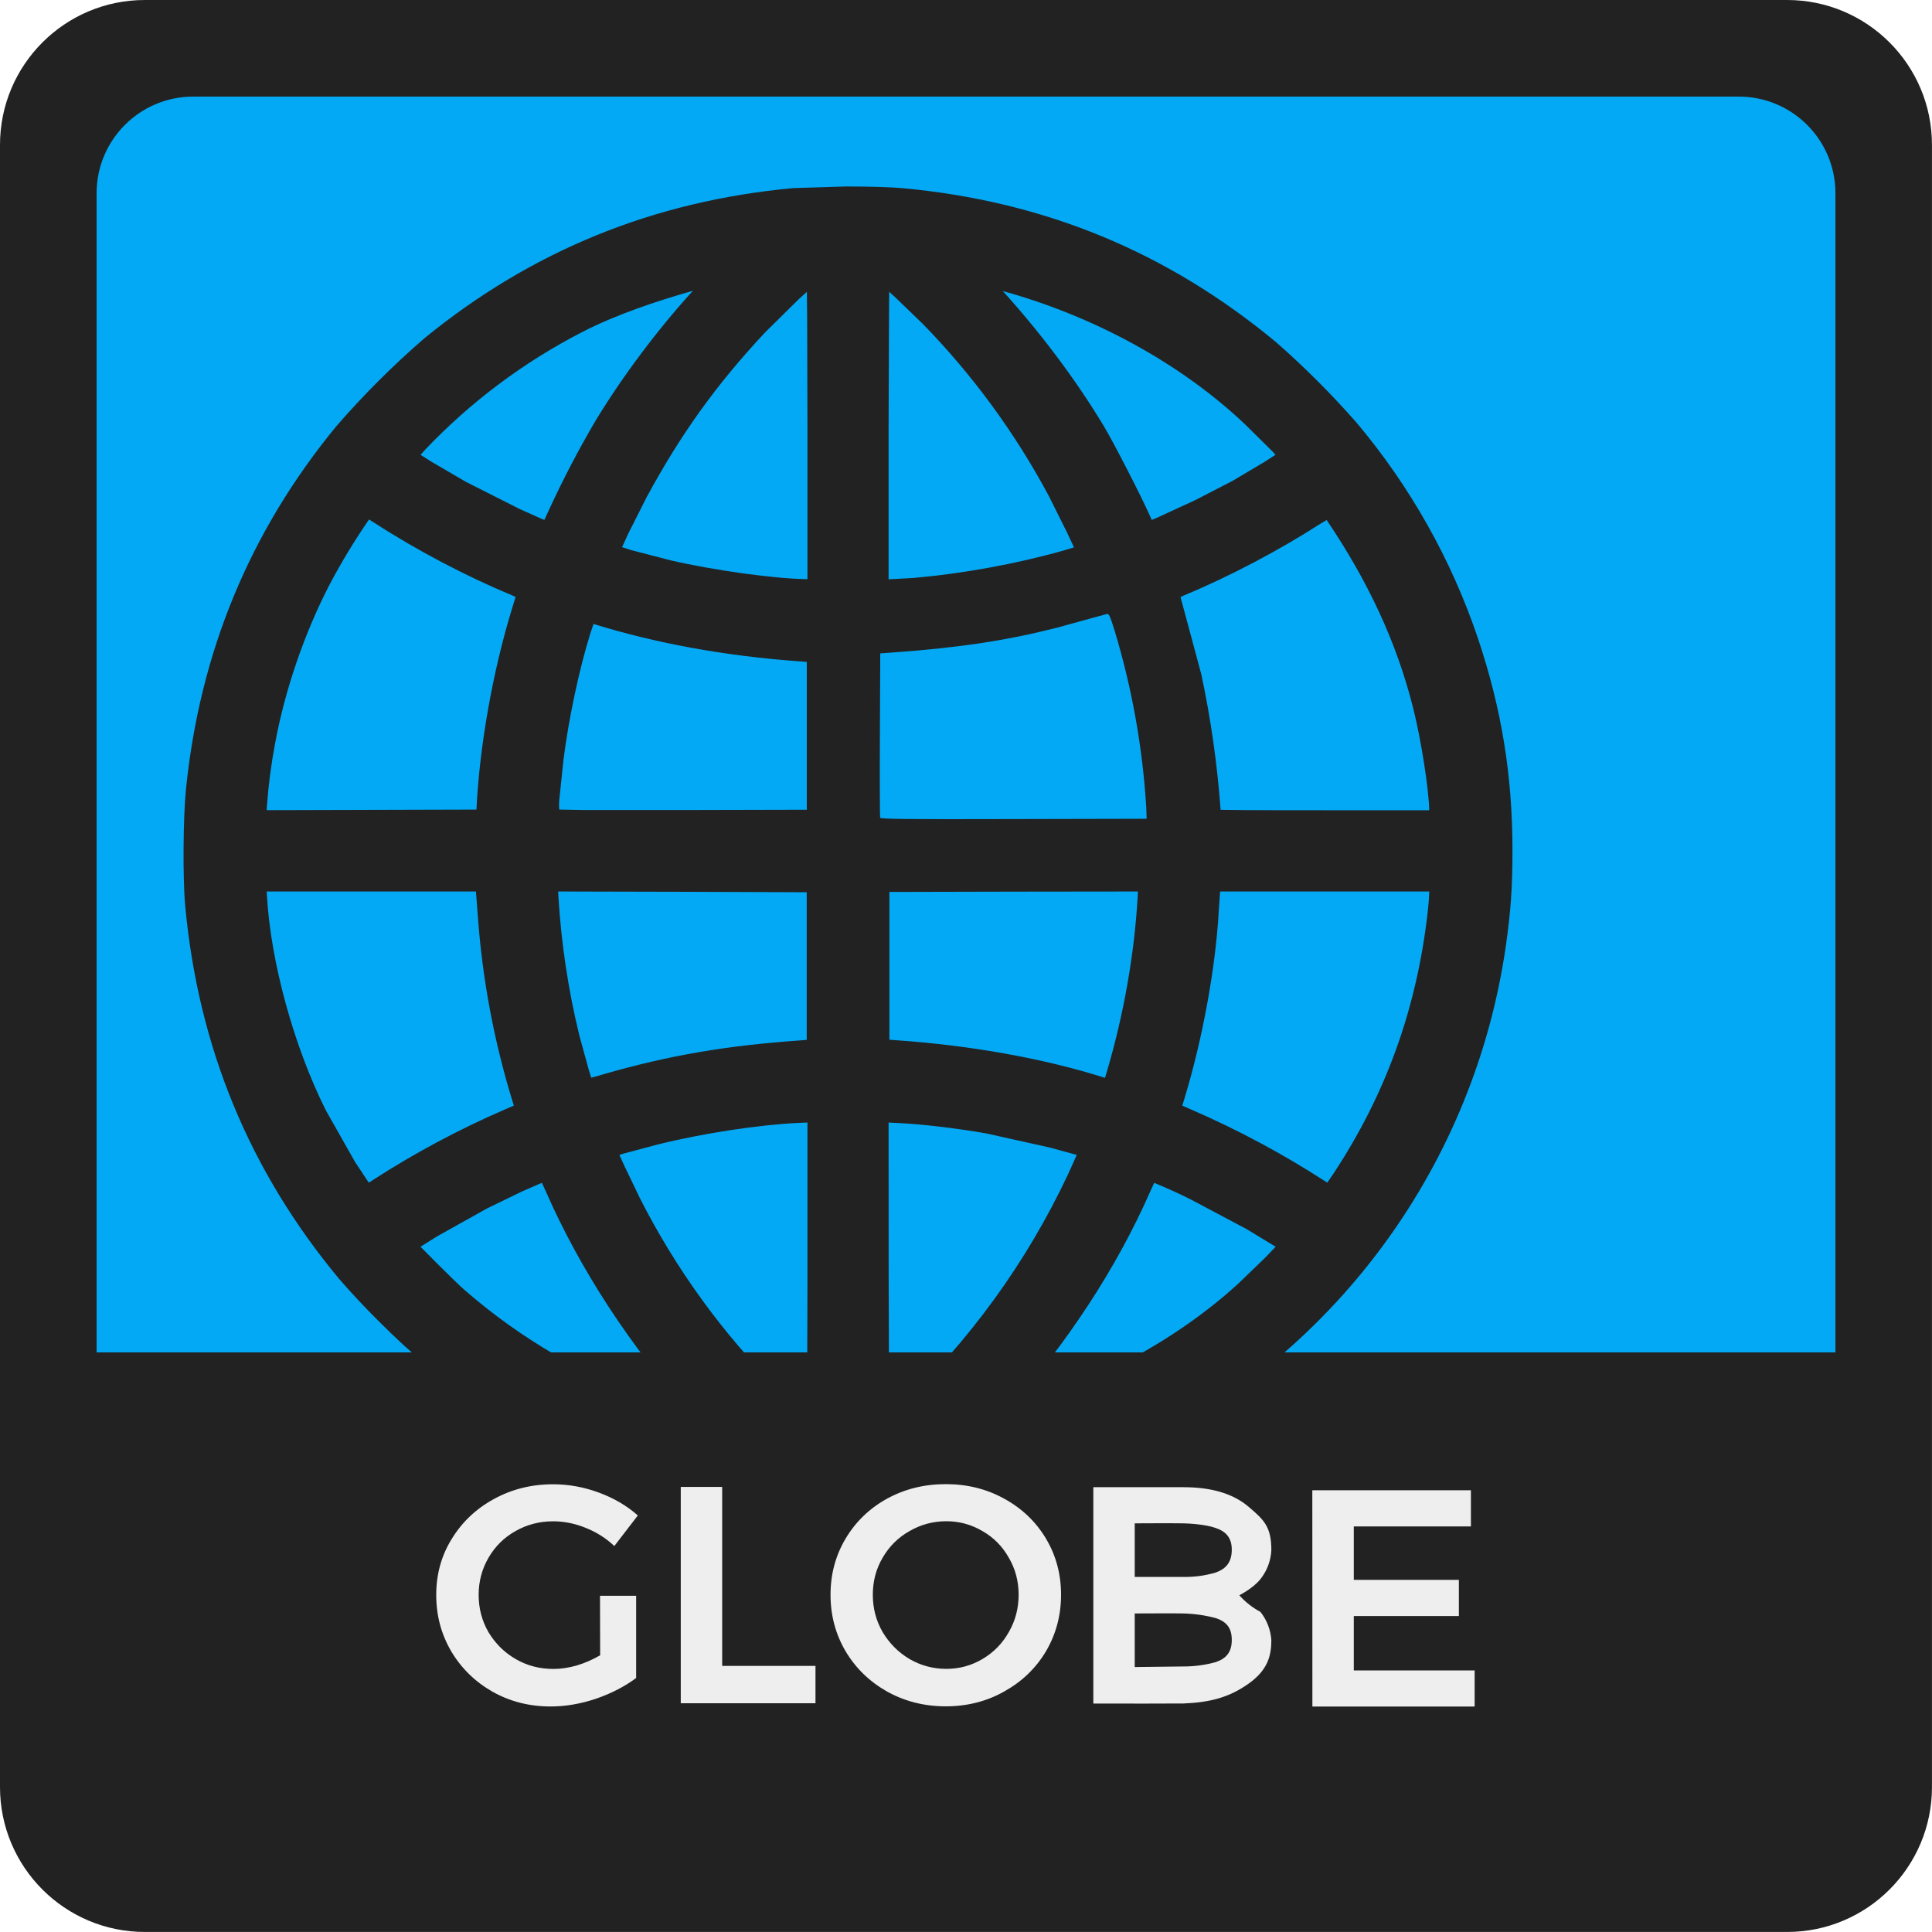
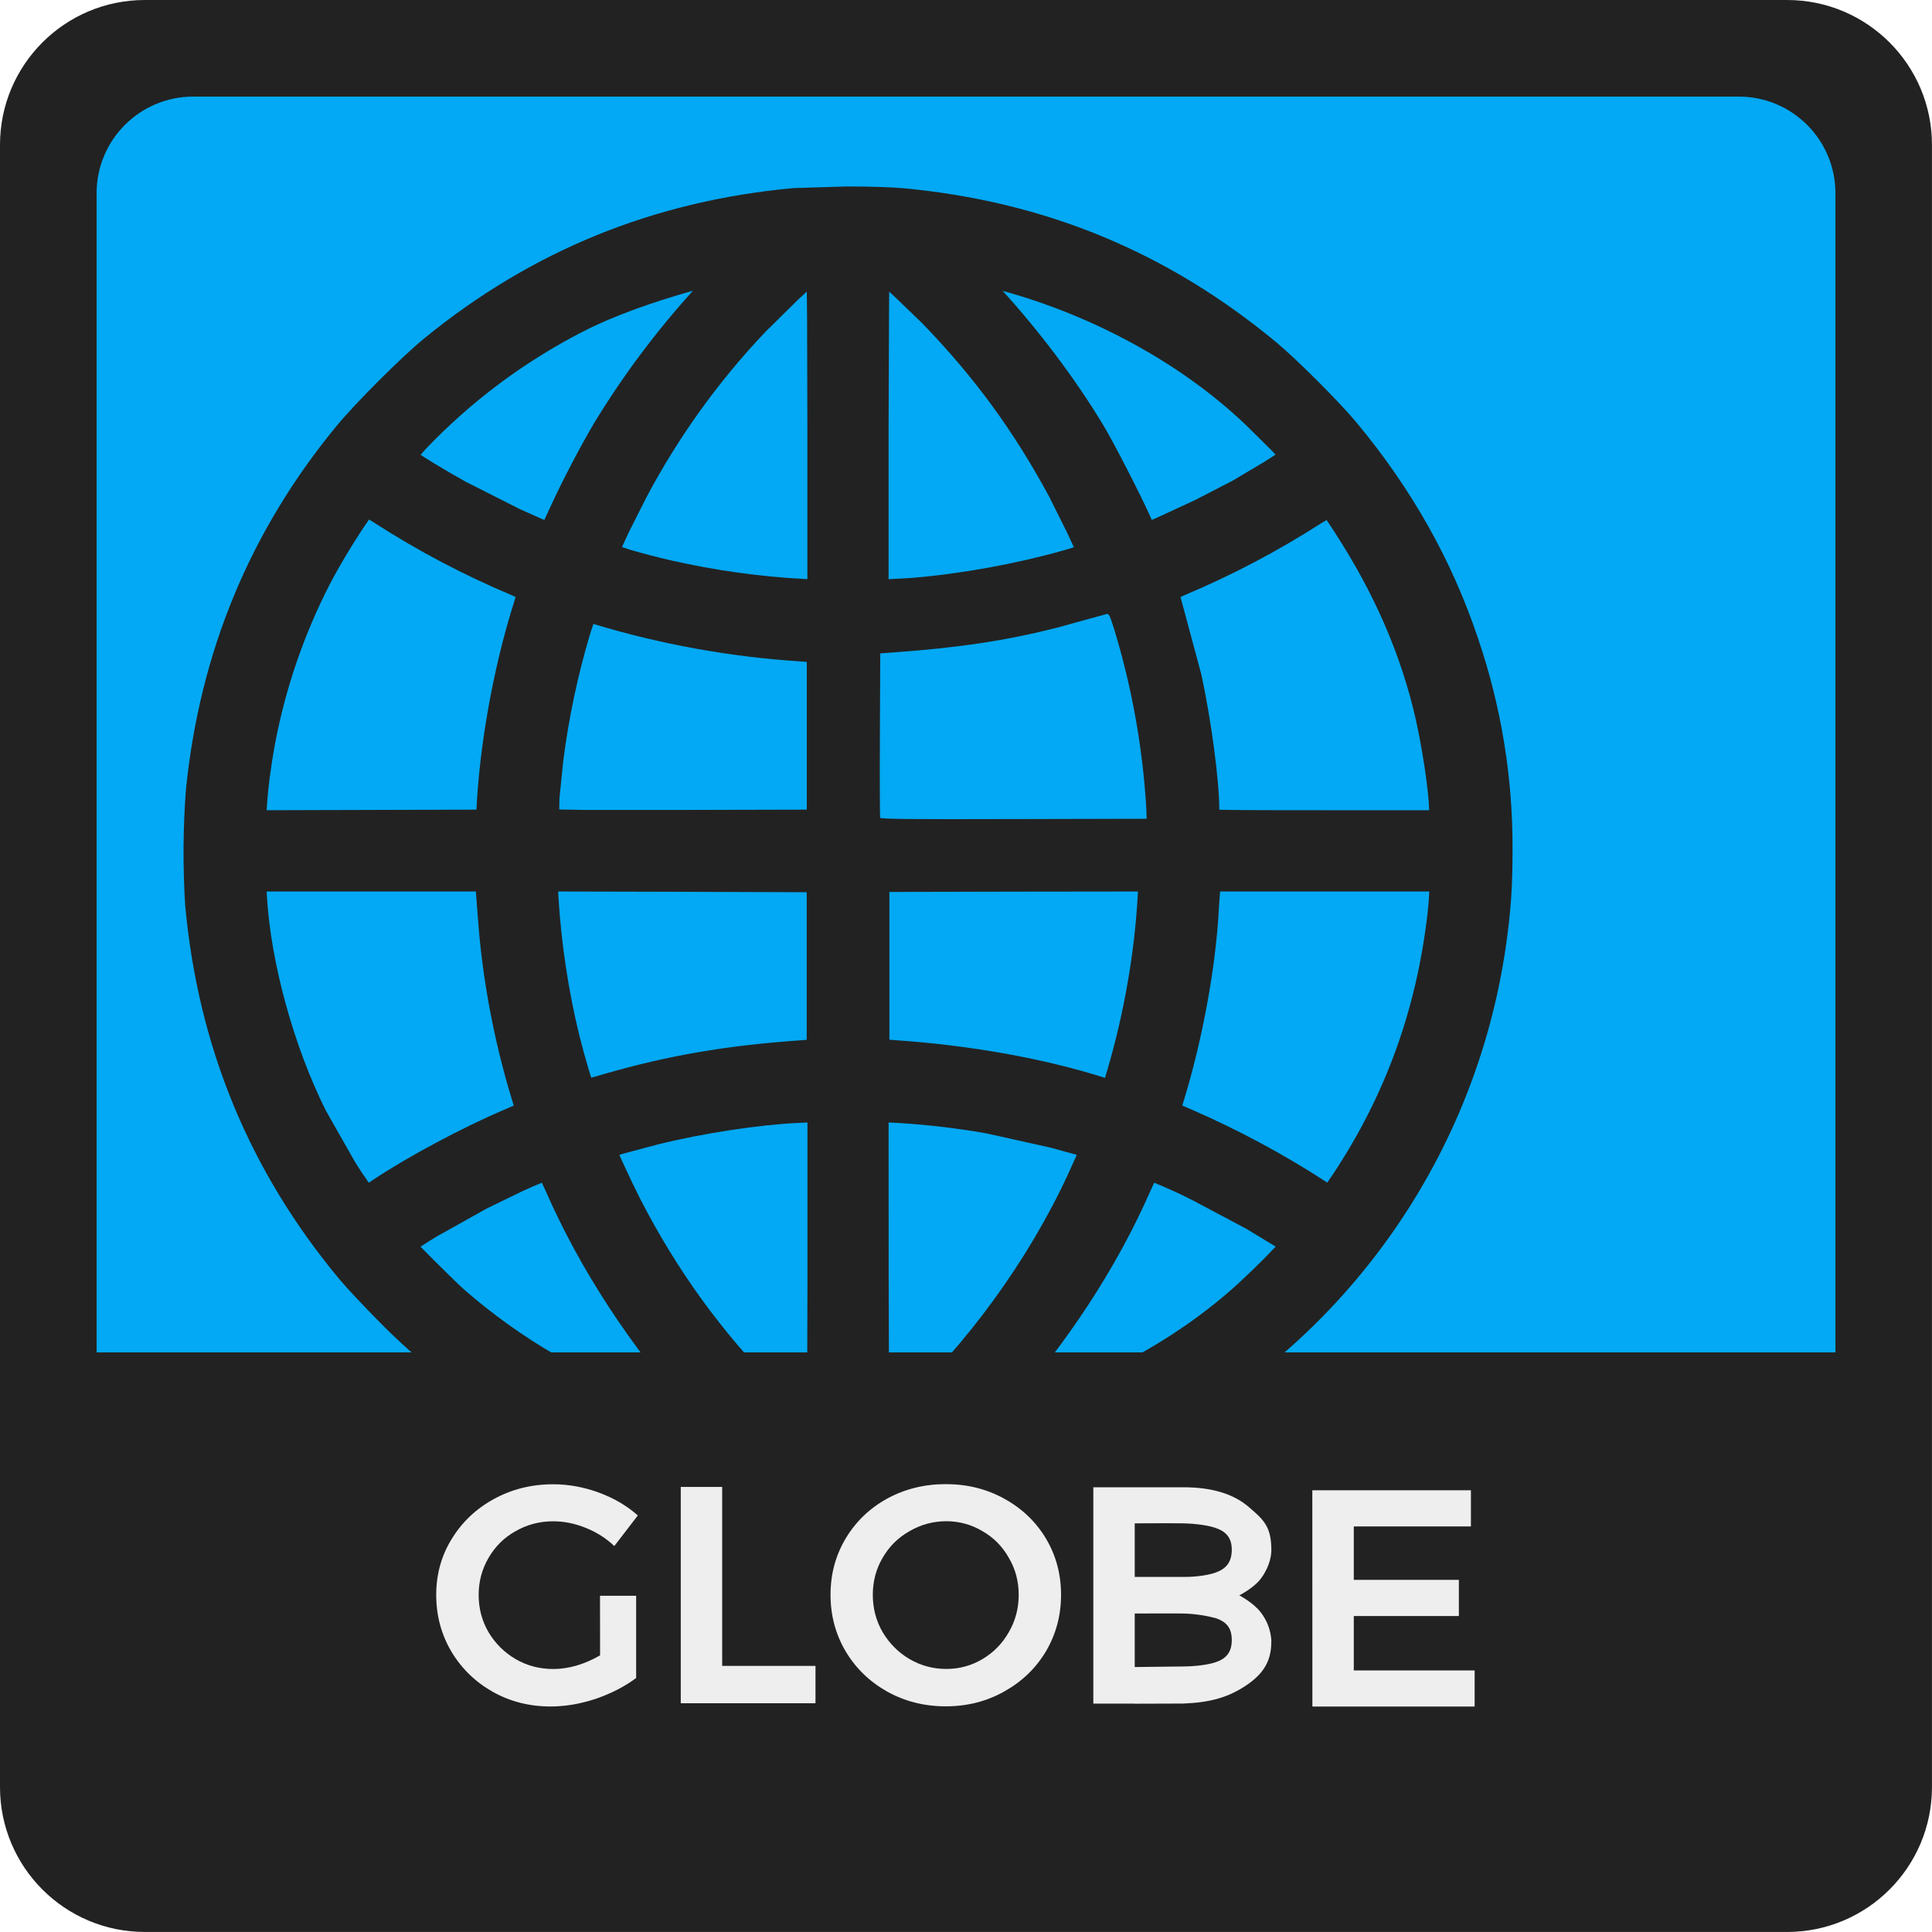
- <svg width="200" height="200" viewBox="0 0 52.917 52.917">
-   <g transform="matrix(2 0 0 2 0 0)">
+ <svg xmlns="http://www.w3.org/2000/svg" width="200" height="200" viewBox="0 0 52.917 52.917">
+   <g transform="scale(2)">
    <rect width="26.458" height="26.458" fill="#222" rx="1.984" />
    <rect width="23.813" height="23.813" x="1.323" y="1.323" fill="#03a9f4" rx="1.323" />
    <g fill="#222">
-       <path d="m11.614 2.553-.749.023c-1.911.176-3.58.855-5.051 2.055a11.9 11.9 0 0 0-1.207 1.205c-1.185 1.439-1.871 3.097-2.061 4.979-.038.382-.044 1.215-.01 1.586.179 1.941.88 3.638 2.113 5.119a11 11 0 0 0 .531.567c.489.489.867.8 1.426 1.172 1.264.84 2.782 1.362 4.287 1.471l.359.025c.211.015.896-.007 1.199-.035 1.138-.105 2.198-.406 3.225-.918a9.1 9.1 0 0 0 4.945-6.838c.07-.493.092-.81.092-1.328-.001-1.02-.149-1.927-.471-2.889a9.11 9.11 0 0 0-1.666-2.961 12 12 0 0 0-1.098-1.098c-1.492-1.238-3.175-1.932-5.117-2.111-.167-.015-.458-.023-.749-.023zM9.488 3.984c-.455.498-.953 1.151-1.334 1.781a13.8 13.8 0 0 0-.627 1.199l-.072.156-.027-.01-.307-.137-.742-.375-.471-.275-.148-.094.06-.068a8.04 8.04 0 0 1 2.152-1.613c.448-.232 1.013-.424 1.516-.565zm4.246.002c1.222.337 2.425.977 3.324 1.832l.365.361.045.049-.152.098-.434.258-.515.266-.512.236-.082.035-.024-.055c-.125-.281-.499-1.008-.631-1.228-.398-.663-.899-1.317-1.385-1.852zm-2.684.01.004.367.004 1.529v2.039h-.031c-.426-.007-1.255-.121-1.838-.256l-.551-.143-.119-.039.088-.191.246-.488c.471-.871.959-1.55 1.627-2.264l.453-.447zm1.127 0 .072.065.385.371a10.38 10.38 0 0 1 1.734 2.369l.244.49.096.205-.141.043c-.651.184-1.387.319-2.074.377l-.324.018V5.891l.006-1.584zM5.055 7.115l.088.055c.559.363 1.253.728 1.855.976l.063.029-.049.16c-.263.856-.446 1.886-.487 2.752l-1.443.004-1.43.004.004-.061a7.4 7.4 0 0 1 .111-.851c.137-.743.405-1.52.752-2.188a8.9 8.9 0 0 1 .535-.881zm13.113.006c.56.828.957 1.666 1.186 2.58.116.462.215 1.132.219 1.395H18.15c-.426 0-.815 0-1.098-.002l-.336-.004a13.6 13.6 0 0 0-.264-1.854l-.285-1.06.064-.029c.597-.247 1.297-.616 1.854-.976l.082-.049zM15.152 8.41c.034-.011.043.008.11.218a10.6 10.6 0 0 1 .436 2.432l.005.153-1.82.004c-1.447.004-1.822 0-1.829-.018-.005-.012-.007-.524-.004-1.137l.005-1.114.18-.013c.9-.065 1.544-.162 2.233-.337zm-7.025.135c.86.265 1.799.44 2.85.514l.072.006v2.024l-1.693.004H8.018l-.359-.006a.72.72 0 0 1 .002-.149l.055-.527c.069-.556.218-1.258.371-1.744l.041-.121zm-4.475 3.664h2.866l.029.379a11.4 11.4 0 0 0 .461 2.459l.029.094-.127.055a12.4 12.4 0 0 0-1.795.959l-.063.041-.014-.018-.176-.266-.398-.703c-.438-.873-.756-2.03-.808-2.939zm3.992 0 1.697.004 1.707.006v2.022l-.072.006c-1.034.072-1.819.207-2.719.467l-.088.026-.072.019-.031-.098-.131-.476a10.77 10.77 0 0 1-.287-1.897zm7.94 0-.004.078c-.046.784-.189 1.597-.414 2.363l-.033.111c-.835-.265-1.836-.445-2.871-.516l-.082-.006v-2.024l1.707-.004zm1.125 0h2.865c-.001.051-.01.184-.024.301-.152 1.313-.574 2.481-1.289 3.563l-.084.123-.033-.021a12.6 12.6 0 0 0-1.826-.978l-.127-.055.029-.094c.249-.819.428-1.795.471-2.578l.018-.26zm-5.651 3.164v2.191l-.004 1.453-.002.385-.393-.377a10.29 10.29 0 0 1-1.894-2.613l-.211-.439-.071-.155.043-.016.484-.129c.62-.154 1.388-.27 1.926-.295zm1.111 0 .117.006c.33.015.806.07 1.225.144l.873.194.342.094.02.006-.119.264a10.57 10.57 0 0 1-2.334 3.213l-.115.106-.002-.051-.006-1.893zm-4.748.826.051.11c.476 1.089 1.171 2.135 1.961 3.023l-.42-.133a8.01 8.01 0 0 1-2.656-1.537c-.06-.052-.238-.226-.395-.383l-.203-.205.228-.143.678-.379.479-.233.277-.121zm8.385 0a6.8 6.8 0 0 1 .516.235l.746.396.402.244-.152.158-.361.348c-.869.793-1.999 1.384-3.135 1.709.781-.888 1.46-1.899 1.934-2.98l.051-.11z" />
-       <path d="M.728 18.521v4.167a2.77 2.77 0 0 0 2.778 2.778h19.447a2.77 2.77 0 0 0 2.778-2.778v-4.167z" />
+       <path d="M11.614 2.553l-.749.023c-1.911.176-3.58.855-5.051 2.055-.316.258-.939.881-1.207 1.205-1.185 1.439-1.871 3.097-2.061 4.979a11.56 11.56 0 0 0-.01 1.586c.179 1.941.88 3.638 2.113 5.119.102.122.336.371.531.567a8.42 8.42 0 0 0 1.426 1.172 9.04 9.04 0 0 0 4.287 1.471l.359.025c.211.015.896-.007 1.2-.035 1.137-.105 2.198-.406 3.225-.918a9.1 9.1 0 0 0 4.945-6.838c.07-.493.092-.81.092-1.328a8.83 8.83 0 0 0-.471-2.889c-.359-1.074-.914-2.058-1.666-2.961-.235-.283-.82-.867-1.098-1.098-1.492-1.238-3.175-1.932-5.117-2.111-.167-.015-.458-.023-.749-.023M9.488 3.984a11.92 11.92 0 0 0-1.334 1.781c-.185.306-.463.837-.627 1.199a9 9 0 0 1-.072.156l-.027-.01-.307-.137-.742-.375a14 14 0 0 1-.471-.275 7 7 0 0 1-.148-.094l.06-.069a8.04 8.04 0 0 1 2.152-1.613c.448-.232 1.014-.424 1.516-.565m4.246.002c1.222.337 2.425.977 3.324 1.832l.365.361.045.049-.152.098-.434.258-.515.266-.512.237-.082.035-.024-.055c-.125-.281-.498-1.008-.631-1.228-.398-.663-.899-1.317-1.385-1.852m-2.684.01l.004.367.004 1.529v2.039h-.031a10.88 10.88 0 0 1-1.838-.256 10 10 0 0 1-.551-.143l-.119-.039.088-.192.246-.488a10.3 10.3 0 0 1 1.627-2.264l.453-.447.117-.107m1.127 0l.072.065.385.371c.71.735 1.243 1.462 1.734 2.369l.244.49.096.205a3 3 0 0 1-.14.043c-.651.184-1.387.319-2.074.377l-.324.018V5.891l.006-1.584.002-.311M5.055 7.115l.088.055a12.15 12.15 0 0 0 1.855.977l.063.029-.049.16c-.263.856-.446 1.886-.487 2.752l-1.443.004-1.43.004.004-.061c.014-.232.053-.538.111-.851a8.05 8.05 0 0 1 .752-2.188c.155-.298.398-.688.535-.881m13.113.006c.56.828.957 1.666 1.186 2.58.116.462.215 1.132.219 1.395H18.15c-.426 0-.815 0-1.098-.002a35 35 0 0 1-.336-.004l-.018-.002c0-.405-.112-1.236-.246-1.852l-.285-1.06.064-.029a12.2 12.2 0 0 0 1.854-.976l.082-.049M15.152 8.41c.034-.011.043.008.11.218a10.6 10.6 0 0 1 .436 2.432l.005.153-1.82.004c-1.447.004-1.822 0-1.829-.018-.005-.012-.007-.524-.004-1.137l.005-1.114.18-.013c.9-.065 1.544-.162 2.233-.337l.684-.188m-7.025.135a12.57 12.57 0 0 0 2.85.514l.072.006v2.023l-1.693.004H8.018l-.359-.006a5 5 0 0 1 .002-.149l.054-.527a10.9 10.9 0 0 1 .371-1.744l.041-.121m-4.475 3.664h2.865l.029.379c.059.813.218 1.66.461 2.459l.029.094-.127.055c-.567.24-1.331.648-1.795.959l-.062.041-.014-.017a5 5 0 0 1-.176-.266l-.399-.703c-.438-.873-.756-2.03-.808-2.939zm3.992 0l1.697.004 1.707.006v2.021l-.072.006c-1.034.072-1.819.207-2.719.467l-.088.026-.072.019a3 3 0 0 1-.031-.098 10 10 0 0 1-.131-.476c-.148-.599-.25-1.274-.287-1.896zm7.94 0l-.004.078c-.046.784-.189 1.597-.414 2.363l-.033.111c-.835-.265-1.837-.445-2.871-.516l-.082-.006v-2.024l1.707-.004zm1.125 0h2.865a4.28 4.28 0 0 1-.024.301c-.152 1.313-.574 2.481-1.289 3.562l-.084.123-.033-.021a12.61 12.61 0 0 0-1.826-.979l-.127-.055.029-.094c.249-.819.428-1.795.471-2.578a9 9 0 0 1 .018-.26m-5.651 3.164v2.191l-.004 1.453-.002.385-.004-.004a14 14 0 0 1-.389-.373c-.77-.772-1.392-1.631-1.895-2.613a13 13 0 0 1-.211-.439l-.071-.155.043-.015.484-.129c.62-.154 1.388-.27 1.926-.295zm1.111 0l.117.006a10.58 10.58 0 0 1 1.225.144l.873.194.342.094.02.006-.119.264c-.544 1.177-1.386 2.334-2.334 3.213a13 13 0 0 1-.115.106l-.002-.051-.006-1.893zm-4.748.826l.051.11c.476 1.089 1.171 2.135 1.961 3.023a11 11 0 0 1-.42-.133 8.01 8.01 0 0 1-2.656-1.537c-.06-.052-.237-.226-.395-.383a17 17 0 0 1-.203-.205 6 6 0 0 1 .228-.143l.678-.379.479-.233a6 6 0 0 1 .277-.121m8.385 0a6.82 6.82 0 0 1 .516.235l.746.396.402.244-.152.158a12 12 0 0 1-.361.348c-.869.793-1.999 1.384-3.135 1.709.781-.888 1.46-1.899 1.934-2.98l.051-.11" />
+       <path d="M.728 18.521v4.167a2.772 2.772 0 0 0 2.778 2.778h19.447a2.772 2.772 0 0 0 2.778-2.778v-4.167z" />
    </g>
-     <path fill="#eee" d="M8.217 21.854h.495v1.126q-.233.174-.55.284-.318.106-.622.106-.436 0-.796-.203-.356-.203-.563-.55-.207-.351-.207-.775 0-.423.212-.766.212-.347.576-.546.368-.203.813-.203.318 0 .627.114t.533.313l-.322.419q-.169-.161-.394-.25-.22-.089-.445-.089-.279 0-.516.135-.233.131-.368.364t-.135.508q0 .279.135.512.14.233.373.368t.516.135q.152 0 .318-.047.169-.051.322-.14zm1.106-1.491h.567v2.451h1.278v.512H9.323zm3.629-.038q.44 0 .8.199.364.199.572.546.207.347.207.77t-.207.775q-.207.347-.572.55-.36.203-.8.203t-.804-.203q-.36-.203-.567-.55-.207-.351-.207-.775 0-.423.207-.77t.567-.546q.364-.199.804-.199m.008.508q-.271 0-.504.135-.233.131-.368.364-.135.229-.135.508t.135.512q.14.233.368.368.233.135.504.135.267 0 .495-.135.229-.135.36-.368.135-.233.135-.512t-.135-.508q-.131-.233-.36-.364-.229-.135-.495-.135m2.571 1.997.678-.008a1.63 1.63 0 0 0 .442-.06c.145-.05.217-.139.218-.299s-.063-.251-.218-.303a1.92 1.92 0 0 0-.442-.064c-.087-.003-.669 0-.669 0v1.234h-.567v-2.963h1.236c.384 0 .68.089.889.267s.313.271.313.596a.69.69 0 0 1-.149.395c-.097.125-.29.222-.29.222a1.05 1.05 0 0 0 .29.228.7.7 0 0 1 .149.389c-.001.214-.05.408-.314.595s-.524.255-.889.27l-.668.002zm.009-1.234h.669a1.47 1.47 0 0 0 .442-.061c.143-.052.216-.144.218-.306s-.072-.252-.218-.303-.363-.062-.442-.064c-.159-.003-.669 0-.669 0zm2.432-1.187h2.172v.495H18.54v.732h1.439v.495H18.54v.745h1.655v.495h-2.222z" paint-order="stroke fill markers" />
+     <g fill="#eee" paint-order="stroke fill markers">
+       <path d="M8.217 21.854h.495v1.126q-.233.174-.55.284-.317.106-.622.106-.436 0-.796-.203-.356-.203-.563-.55-.207-.351-.207-.775 0-.423.212-.766.212-.347.576-.546.368-.203.813-.203.317 0 .627.114.309.114.533.313l-.322.419q-.169-.161-.394-.25-.22-.089-.444-.089-.279 0-.516.136-.233.131-.368.364-.136.233-.136.508 0 .279.136.512.14.233.372.368.233.135.516.135.152 0 .317-.047.169-.051.322-.14z" letter-spacing="-.265" />
+       <path d="M9.323 20.363h.567v2.451h1.278v.512H9.323zm3.629-.038q.44 0 .8.199.364.199.572.546.207.347.207.77 0 .423-.207.775-.207.347-.572.55-.36.203-.8.203-.44 0-.804-.203-.36-.203-.567-.55-.207-.351-.207-.775 0-.423.207-.77.207-.347.567-.546.364-.199.804-.199m.008.508q-.271 0-.504.136-.233.131-.368.364-.135.229-.135.508 0 .279.135.512.14.233.368.368.233.135.504.135.267 0 .495-.135.229-.136.36-.368.136-.233.136-.512 0-.279-.136-.508-.131-.233-.36-.364-.229-.136-.495-.136" />
+       <path d="M15.531 22.83l.678-.008c.081 0 .298-.01.442-.059s.217-.139.218-.299-.064-.251-.218-.303a1.92 1.92 0 0 0-.442-.064c-.087-.003-.669 0-.669 0v1.234h-.567v-2.963h1.236q.576 0 .889.267c.209.178.313.271.313.596 0 .116-.052.27-.149.395s-.29.222-.29.222.192.101.29.228a.7.7 0 0 1 .149.389c0 .214-.05.408-.314.595s-.524.255-.889.27l-.668.002zm.009-1.234h.669c.084.002.299-.009.442-.061s.216-.144.218-.306-.072-.252-.218-.303-.363-.062-.442-.064c-.159-.003-.669 0-.669 0zm2.432-1.187h2.172v.495h-1.604v.732h1.439v.495h-1.439v.745h1.655v.495h-2.222z" letter-spacing="0" />
+     </g>
  </g>
</svg>
